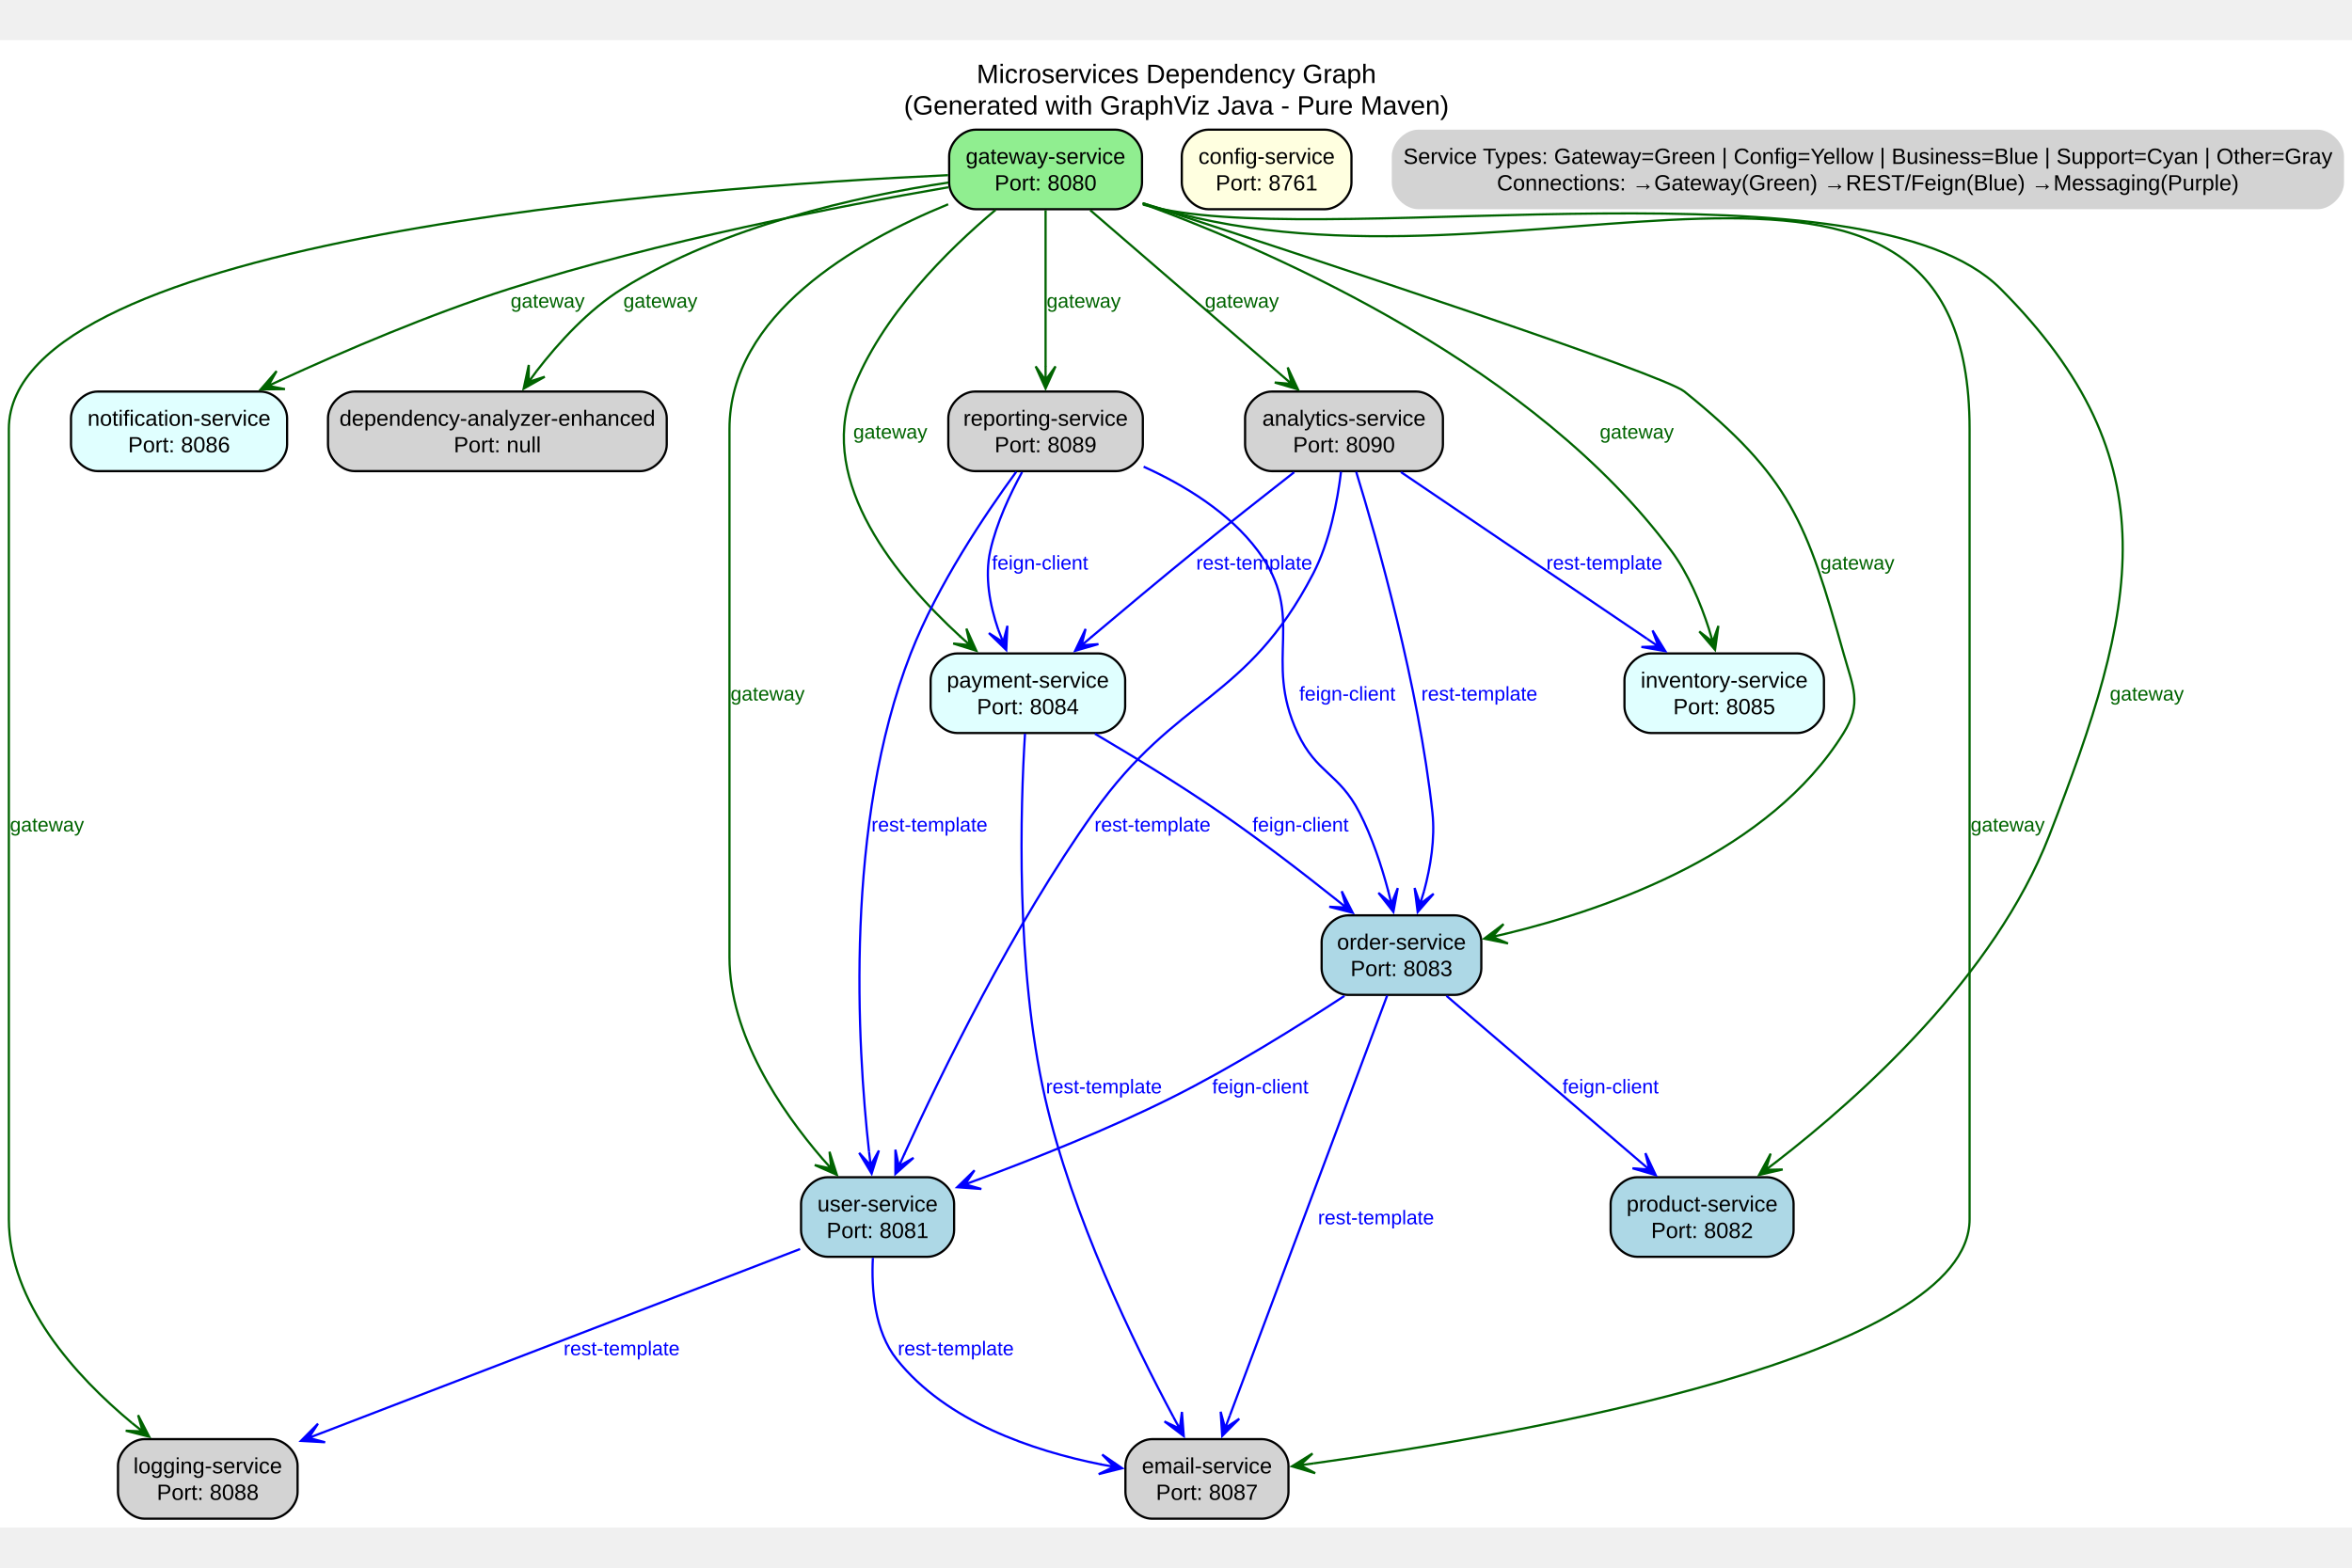
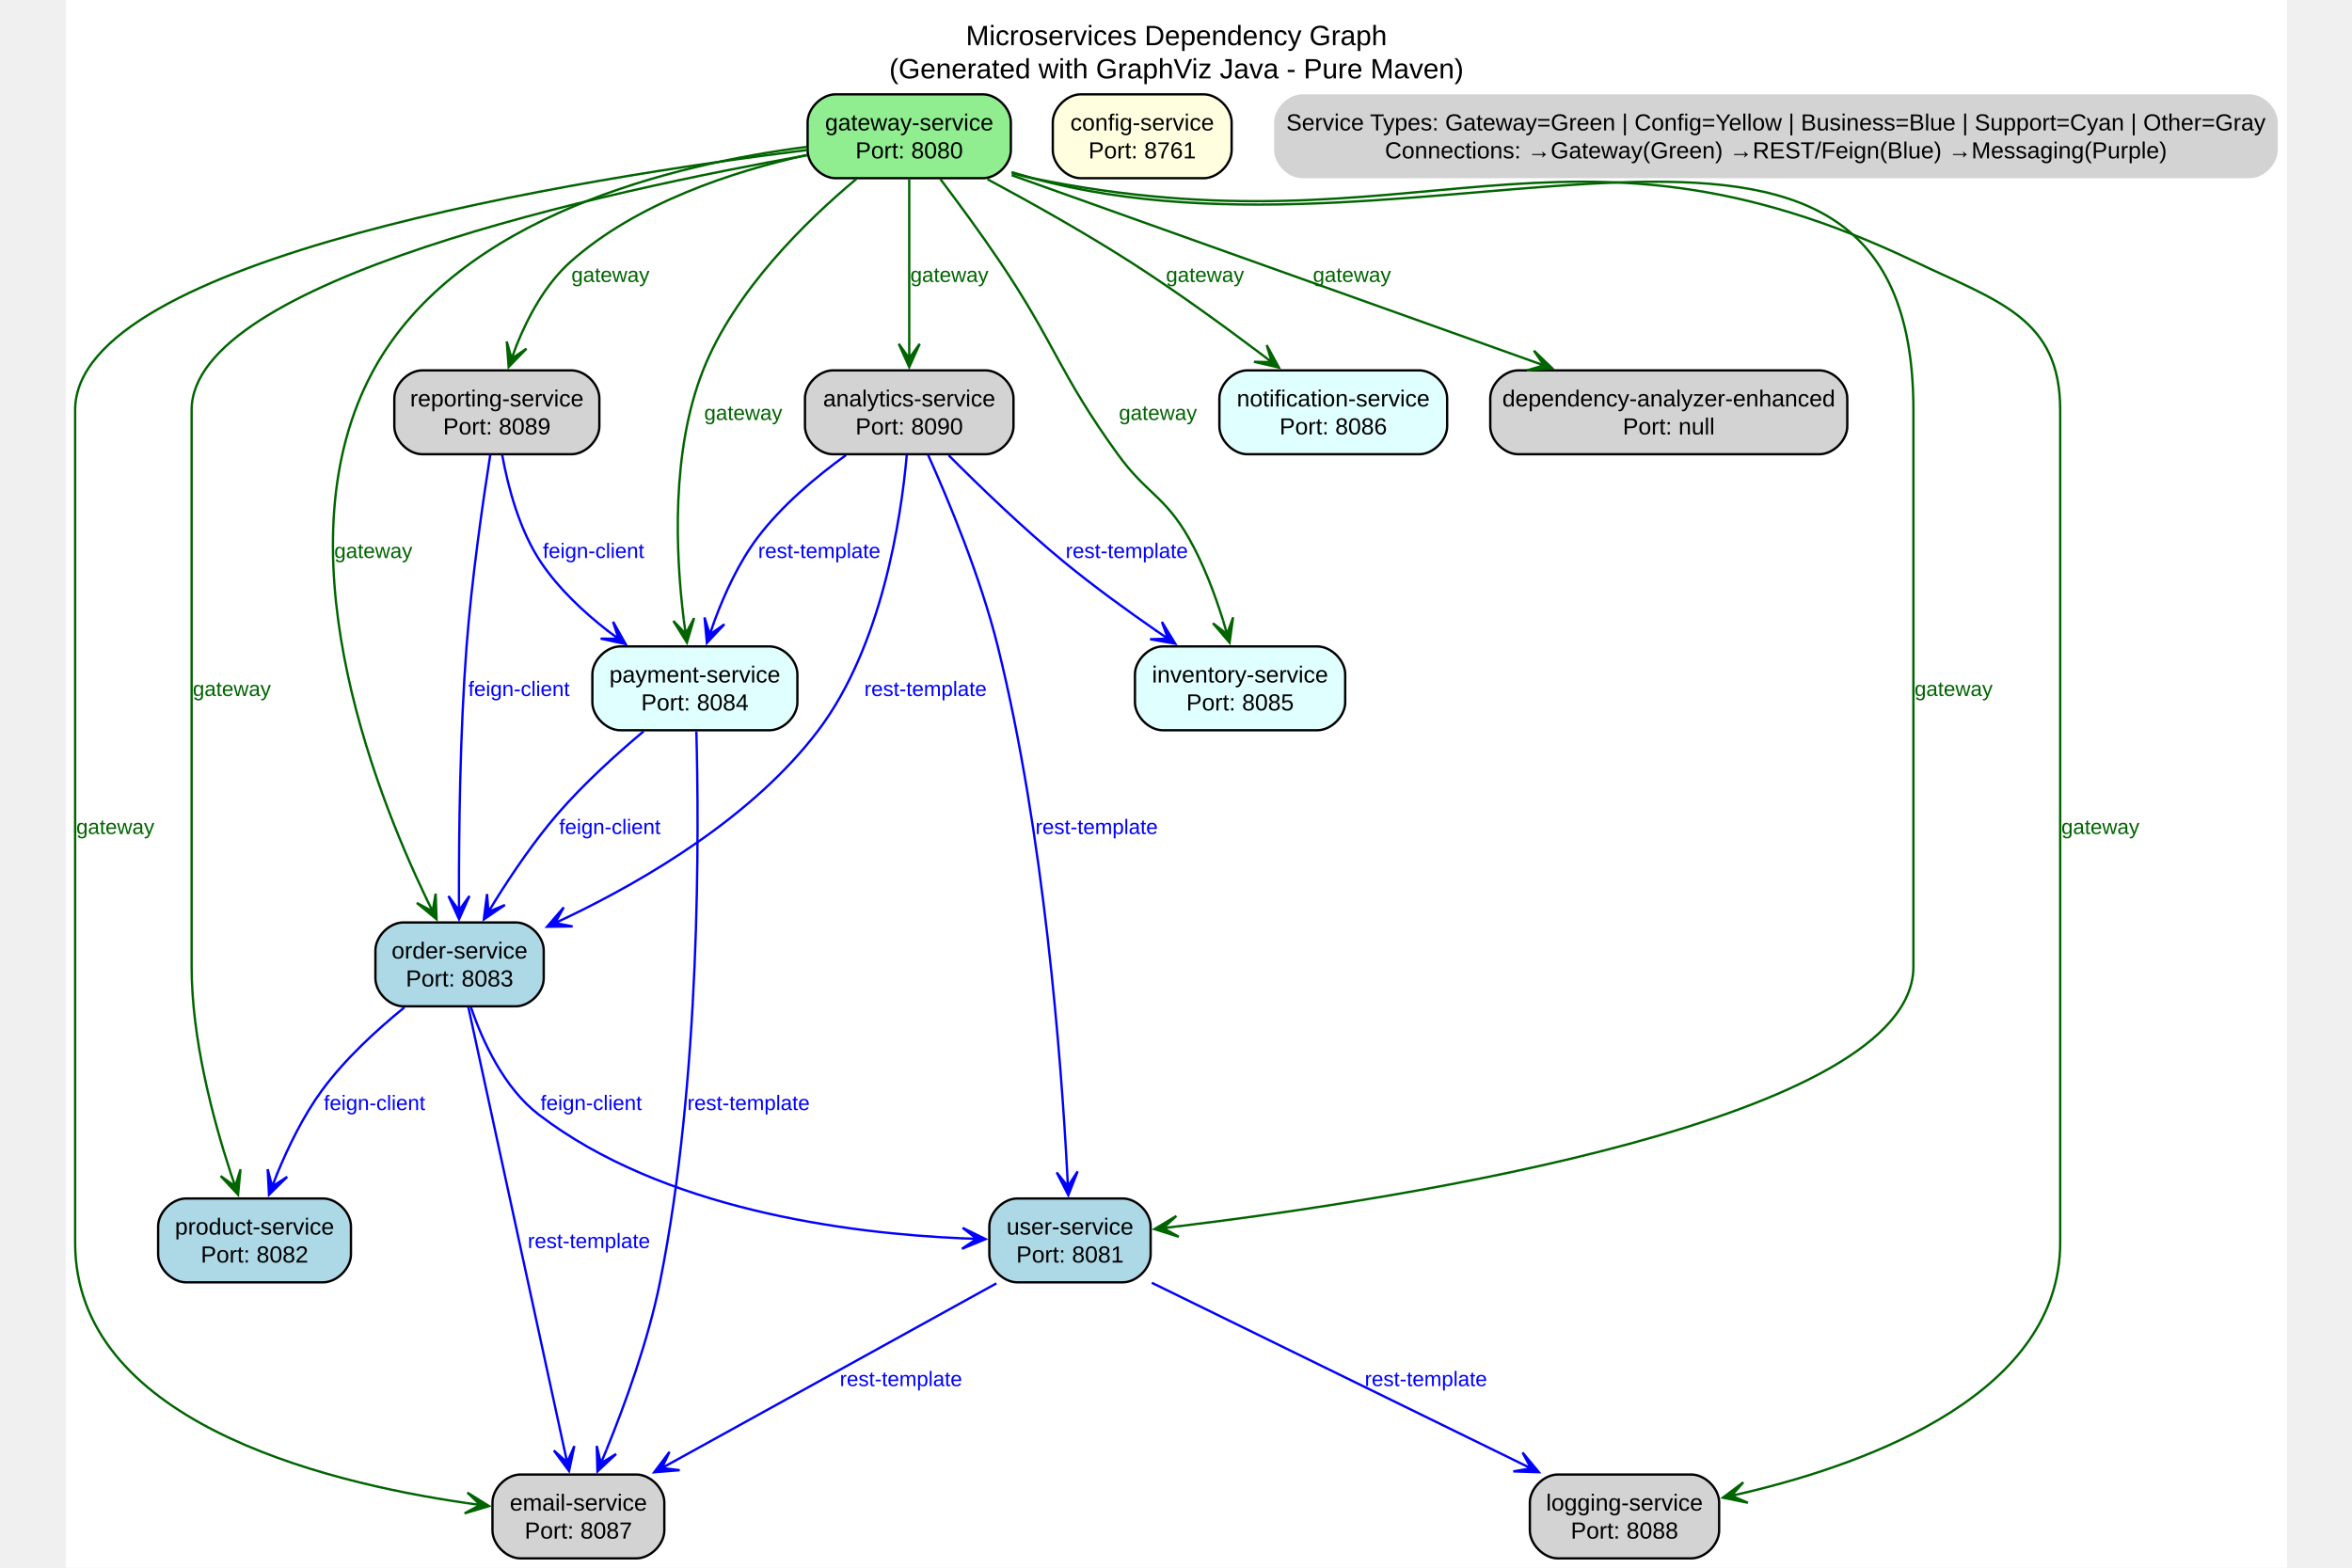
- <svg xmlns="http://www.w3.org/2000/svg" width="1200px" height="800px" viewBox="0.00 0.00 1064.00 673.00">
+ <svg xmlns="http://www.w3.org/2000/svg" width="1200px" height="800px" viewBox="0.00 0.00 953.00 673.00">
  <g id="graph0" class="graph" transform="scale(1.0 1.0) rotate(0.0) translate(4.0 669.0)">
-     <polygon fill="white" stroke="none" points="-4,4 -4,-669 1060.38,-669 1060.38,4 -4,4" />
-     <text xml:space="preserve" text-anchor="middle" x="528.19" y="-649.6" font-family="Arial" font-size="12.00">Microservices Dependency Graph</text>
-     <text xml:space="preserve" text-anchor="middle" x="528.19" y="-635.35" font-family="Arial" font-size="12.00">(Generated with GraphViz Java - Pure Maven)</text>
+     <polygon fill="white" stroke="none" points="-4,4 -4,-669 949.38,-669 949.38,4 -4,4" />
+     <text xml:space="preserve" text-anchor="middle" x="472.69" y="-649.6" font-family="Arial" font-size="12.00">Microservices Dependency Graph</text>
+     <text xml:space="preserve" text-anchor="middle" x="472.69" y="-635.35" font-family="Arial" font-size="12.00">(Generated with GraphViz Java - Pure Maven)</text>
    <g id="node1" class="node">
-       <path fill="lightblue" stroke="black" d="M795.38,-154.5C795.38,-154.5 736.62,-154.5 736.62,-154.5 730.62,-154.5 724.62,-148.5 724.62,-142.5 724.62,-142.5 724.62,-130.5 724.62,-130.5 724.62,-124.5 730.62,-118.5 736.62,-118.5 736.62,-118.5 795.38,-118.5 795.38,-118.5 801.38,-118.5 807.38,-124.5 807.38,-130.5 807.38,-130.5 807.38,-142.5 807.38,-142.5 807.38,-148.5 801.38,-154.5 795.38,-154.5" />
-       <text xml:space="preserve" text-anchor="middle" x="766" y="-139" font-family="Arial" font-size="10.00">product-service</text>
-       <text xml:space="preserve" text-anchor="middle" x="766" y="-127" font-family="Arial" font-size="10.00">Port: 8082</text>
+       <path fill="lightblue" stroke="black" d="M106.38,-154.5C106.38,-154.5 47.62,-154.5 47.62,-154.5 41.63,-154.5 35.62,-148.5 35.62,-142.5 35.62,-142.5 35.62,-130.5 35.62,-130.5 35.62,-124.5 41.62,-118.5 47.62,-118.5 47.62,-118.5 106.38,-118.5 106.38,-118.5 112.38,-118.5 118.38,-124.5 118.38,-130.5 118.38,-130.5 118.38,-142.5 118.38,-142.5 118.38,-148.5 112.38,-154.5 106.38,-154.5" />
+       <text xml:space="preserve" text-anchor="middle" x="77" y="-139" font-family="Arial" font-size="10.00">product-service</text>
+       <text xml:space="preserve" text-anchor="middle" x="77" y="-127" font-family="Arial" font-size="10.00">Port: 8082</text>
    </g>
    <g id="node2" class="node">
-       <path fill="lightyellow" stroke="black" d="M595.38,-628.5C595.38,-628.5 542.62,-628.5 542.62,-628.5 536.62,-628.5 530.62,-622.5 530.62,-616.5 530.62,-616.5 530.62,-604.5 530.62,-604.5 530.62,-598.5 536.62,-592.5 542.62,-592.5 542.62,-592.5 595.38,-592.5 595.38,-592.5 601.38,-592.5 607.38,-598.5 607.38,-604.5 607.38,-604.5 607.38,-616.5 607.38,-616.5 607.38,-622.5 601.38,-628.5 595.38,-628.5" />
-       <text xml:space="preserve" text-anchor="middle" x="569" y="-613" font-family="Arial" font-size="10.00">config-service</text>
-       <text xml:space="preserve" text-anchor="middle" x="569" y="-601" font-family="Arial" font-size="10.00">Port: 8761</text>
+       <path fill="lightyellow" stroke="black" d="M484.38,-628.5C484.38,-628.5 431.62,-628.5 431.62,-628.5 425.62,-628.5 419.62,-622.5 419.62,-616.5 419.62,-616.5 419.62,-604.5 419.62,-604.5 419.62,-598.5 425.62,-592.5 431.62,-592.5 431.62,-592.5 484.38,-592.5 484.38,-592.5 490.38,-592.5 496.38,-598.5 496.38,-604.5 496.38,-604.5 496.38,-616.5 496.38,-616.5 496.38,-622.5 490.38,-628.5 484.38,-628.5" />
+       <text xml:space="preserve" text-anchor="middle" x="458" y="-613" font-family="Arial" font-size="10.00">config-service</text>
+       <text xml:space="preserve" text-anchor="middle" x="458" y="-601" font-family="Arial" font-size="10.00">Port: 8761</text>
    </g>
    <g id="node3" class="node">
-       <path fill="lightcyan" stroke="black" d="M113.88,-510C113.88,-510 40.12,-510 40.12,-510 34.12,-510 28.12,-504 28.12,-498 28.12,-498 28.12,-486 28.12,-486 28.12,-480 34.12,-474 40.12,-474 40.12,-474 113.88,-474 113.88,-474 119.88,-474 125.88,-480 125.88,-486 125.88,-486 125.88,-498 125.88,-498 125.88,-504 119.88,-510 113.88,-510" />
-       <text xml:space="preserve" text-anchor="middle" x="77" y="-494.5" font-family="Arial" font-size="10.00">notification-service</text>
-       <text xml:space="preserve" text-anchor="middle" x="77" y="-482.5" font-family="Arial" font-size="10.00">Port: 8086</text>
+       <path fill="lightcyan" stroke="black" d="M576.88,-510C576.88,-510 503.12,-510 503.12,-510 497.12,-510 491.12,-504 491.12,-498 491.12,-498 491.12,-486 491.12,-486 491.12,-480 497.12,-474 503.12,-474 503.12,-474 576.88,-474 576.88,-474 582.88,-474 588.88,-480 588.88,-486 588.88,-486 588.88,-498 588.88,-498 588.88,-504 582.88,-510 576.88,-510" />
+       <text xml:space="preserve" text-anchor="middle" x="540" y="-494.5" font-family="Arial" font-size="10.00">notification-service</text>
+       <text xml:space="preserve" text-anchor="middle" x="540" y="-482.5" font-family="Arial" font-size="10.00">Port: 8086</text>
    </g>
    <g id="node4" class="node">
-       <path fill="lightgray" stroke="black" d="M285.62,-510C285.62,-510 156.38,-510 156.38,-510 150.38,-510 144.38,-504 144.38,-498 144.38,-498 144.38,-486 144.38,-486 144.38,-480 150.38,-474 156.38,-474 156.38,-474 285.62,-474 285.62,-474 291.62,-474 297.62,-480 297.62,-486 297.62,-486 297.62,-498 297.62,-498 297.62,-504 291.62,-510 285.62,-510" />
-       <text xml:space="preserve" text-anchor="middle" x="221" y="-494.5" font-family="Arial" font-size="10.00">dependency-analyzer-enhanced</text>
-       <text xml:space="preserve" text-anchor="middle" x="221" y="-482.5" font-family="Arial" font-size="10.00">Port: null</text>
+       <path fill="lightgray" stroke="black" d="M748.62,-510C748.62,-510 619.38,-510 619.38,-510 613.38,-510 607.38,-504 607.38,-498 607.38,-498 607.38,-486 607.38,-486 607.38,-480 613.38,-474 619.38,-474 619.38,-474 748.62,-474 748.62,-474 754.62,-474 760.62,-480 760.62,-486 760.62,-486 760.62,-498 760.62,-498 760.62,-504 754.62,-510 748.62,-510" />
+       <text xml:space="preserve" text-anchor="middle" x="684" y="-494.5" font-family="Arial" font-size="10.00">dependency-analyzer-enhanced</text>
+       <text xml:space="preserve" text-anchor="middle" x="684" y="-482.5" font-family="Arial" font-size="10.00">Port: null</text>
    </g>
    <g id="node5" class="node">
-       <path fill="lightcyan" stroke="black" d="M493,-391.5C493,-391.5 429,-391.5 429,-391.5 423,-391.5 417,-385.5 417,-379.5 417,-379.5 417,-367.5 417,-367.5 417,-361.5 423,-355.5 429,-355.5 429,-355.5 493,-355.5 493,-355.5 499,-355.5 505,-361.5 505,-367.5 505,-367.5 505,-379.5 505,-379.5 505,-385.5 499,-391.5 493,-391.5" />
-       <text xml:space="preserve" text-anchor="middle" x="461" y="-376" font-family="Arial" font-size="10.00">payment-service</text>
-       <text xml:space="preserve" text-anchor="middle" x="461" y="-364" font-family="Arial" font-size="10.00">Port: 8084</text>
+       <path fill="lightcyan" stroke="black" d="M298,-391.5C298,-391.5 234,-391.5 234,-391.5 228,-391.5 222,-385.5 222,-379.5 222,-379.5 222,-367.5 222,-367.5 222,-361.5 228,-355.5 234,-355.5 234,-355.5 298,-355.5 298,-355.5 304,-355.5 310,-361.5 310,-367.5 310,-367.5 310,-379.5 310,-379.5 310,-385.5 304,-391.5 298,-391.5" />
+       <text xml:space="preserve" text-anchor="middle" x="266" y="-376" font-family="Arial" font-size="10.00">payment-service</text>
+       <text xml:space="preserve" text-anchor="middle" x="266" y="-364" font-family="Arial" font-size="10.00">Port: 8084</text>
    </g>
    <g id="node6" class="node">
-       <path fill="lightblue" stroke="black" d="M654.12,-273C654.12,-273 605.88,-273 605.88,-273 599.88,-273 593.88,-267 593.88,-261 593.88,-261 593.88,-249 593.88,-249 593.88,-243 599.88,-237 605.88,-237 605.88,-237 654.12,-237 654.12,-237 660.12,-237 666.12,-243 666.12,-249 666.12,-249 666.12,-261 666.12,-261 666.12,-267 660.12,-273 654.12,-273" />
-       <text xml:space="preserve" text-anchor="middle" x="630" y="-257.5" font-family="Arial" font-size="10.00">order-service</text>
-       <text xml:space="preserve" text-anchor="middle" x="630" y="-245.5" font-family="Arial" font-size="10.00">Port: 8083</text>
+       <path fill="lightblue" stroke="black" d="M189.12,-273C189.12,-273 140.88,-273 140.88,-273 134.88,-273 128.88,-267 128.88,-261 128.88,-261 128.88,-249 128.88,-249 128.88,-243 134.88,-237 140.88,-237 140.88,-237 189.12,-237 189.12,-237 195.12,-237 201.12,-243 201.12,-249 201.12,-249 201.12,-261 201.12,-261 201.12,-267 195.12,-273 189.12,-273" />
+       <text xml:space="preserve" text-anchor="middle" x="165" y="-257.5" font-family="Arial" font-size="10.00">order-service</text>
+       <text xml:space="preserve" text-anchor="middle" x="165" y="-245.5" font-family="Arial" font-size="10.00">Port: 8083</text>
    </g>
    <g id="edge1" class="edge">
-       <path fill="none" stroke="blue" d="M491.32,-355.16C508.28,-345.18 529.65,-332.14 548,-319.5 565.85,-307.21 585.05,-292.44 600.37,-280.23" />
-       <polygon fill="blue" stroke="blue" points="607.96,-274.15 602.97,-283.91 605.01,-276.51 600.16,-280.4 600.16,-280.4 600.16,-280.4 605.01,-276.51 597.34,-276.89 607.96,-274.15" />
-       <text xml:space="preserve" text-anchor="middle" x="584.34" y="-310.95" font-family="Arial" font-size="9.00" fill="blue">feign-client</text>
+       <path fill="none" stroke="blue" d="M244.01,-355.07C232.34,-345.27 218.15,-332.43 207,-319.5 197.22,-308.16 187.87,-294.42 180.49,-282.63" />
+       <polygon fill="blue" stroke="blue" points="175.42,-274.32 184.47,-280.51 177.39,-277.54 180.62,-282.85 180.62,-282.85 180.62,-282.85 177.39,-277.54 176.78,-285.2 175.42,-274.32" />
+       <text xml:space="preserve" text-anchor="middle" x="229.5" y="-310.95" font-family="Arial" font-size="9.00" fill="blue">feign-client</text>
    </g>
    <g id="node9" class="node">
-       <path fill="lightgray" stroke="black" d="M566.88,-36C566.88,-36 517.12,-36 517.12,-36 511.12,-36 505.12,-30 505.12,-24 505.12,-24 505.12,-12 505.12,-12 505.12,-6 511.12,0 517.12,0 517.12,0 566.88,0 566.88,0 572.88,0 578.88,-6 578.88,-12 578.88,-12 578.88,-24 578.88,-24 578.88,-30 572.88,-36 566.88,-36" />
-       <text xml:space="preserve" text-anchor="middle" x="542" y="-20.5" font-family="Arial" font-size="10.00">email-service</text>
-       <text xml:space="preserve" text-anchor="middle" x="542" y="-8.5" font-family="Arial" font-size="10.00">Port: 8087</text>
+       <path fill="lightgray" stroke="black" d="M240.88,-36C240.88,-36 191.12,-36 191.12,-36 185.12,-36 179.12,-30 179.12,-24 179.12,-24 179.12,-12 179.12,-12 179.12,-6 185.12,0 191.12,0 191.12,0 240.88,0 240.88,0 246.88,0 252.88,-6 252.88,-12 252.88,-12 252.88,-24 252.88,-24 252.88,-30 246.88,-36 240.88,-36" />
+       <text xml:space="preserve" text-anchor="middle" x="216" y="-20.5" font-family="Arial" font-size="10.00">email-service</text>
+       <text xml:space="preserve" text-anchor="middle" x="216" y="-8.5" font-family="Arial" font-size="10.00">Port: 8087</text>
    </g>
    <g id="edge2" class="edge">
-       <path fill="none" stroke="blue" d="M459.69,-355.17C457.67,-322.48 455.31,-249.72 468.75,-190.5 480.9,-136.94 509.11,-79.05 526.77,-46.1" />
-       <polygon fill="blue" stroke="blue" points="531.51,-37.38 530.68,-48.31 529.7,-40.7 526.73,-46.16 526.73,-46.16 526.73,-46.16 529.7,-40.7 522.78,-44.01 531.51,-37.38" />
-       <text xml:space="preserve" text-anchor="middle" x="495.38" y="-192.45" font-family="Arial" font-size="9.00" fill="blue">rest-template</text>
+       <path fill="none" stroke="blue" d="M266.63,-355.04C267.77,-313.55 268.61,-205.98 251,-118.5 245.96,-93.47 236.03,-66.2 228.03,-46.54" />
+       <polygon fill="blue" stroke="blue" points="224.18,-37.32 232.19,-44.82 225.64,-40.81 228.03,-46.55 228.03,-46.55 228.03,-46.55 225.64,-40.81 223.88,-48.28 224.18,-37.32" />
+       <text xml:space="preserve" text-anchor="middle" x="289.03" y="-192.45" font-family="Arial" font-size="9.00" fill="blue">rest-template</text>
    </g>
    <g id="edge3" class="edge">
-       <path fill="none" stroke="blue" d="M650.36,-236.56C673.53,-216.71 711.52,-184.17 737.6,-161.83" />
-       <polygon fill="blue" stroke="blue" points="745.02,-155.47 740.35,-165.4 742.15,-157.93 737.42,-161.98 737.42,-161.98 737.42,-161.98 742.15,-157.93 734.5,-158.56 745.02,-155.47" />
-       <text xml:space="preserve" text-anchor="middle" x="724.58" y="-192.45" font-family="Arial" font-size="9.00" fill="blue">feign-client</text>
+       <path fill="none" stroke="blue" d="M141.31,-236.53C129.58,-227 115.86,-214.43 106,-201 98.03,-190.16 91.52,-176.78 86.7,-165.1" />
+       <polygon fill="blue" stroke="blue" points="83.2,-156.11 91.02,-163.79 84.57,-159.63 86.83,-165.43 86.83,-165.43 86.83,-165.43 84.57,-159.63 82.64,-167.06 83.2,-156.11" />
+       <text xml:space="preserve" text-anchor="middle" x="128.5" y="-192.45" font-family="Arial" font-size="9.00" fill="blue">feign-client</text>
    </g>
    <g id="node7" class="node">
-       <path fill="lightblue" stroke="black" d="M415.62,-154.5C415.62,-154.5 370.38,-154.5 370.38,-154.5 364.38,-154.5 358.38,-148.5 358.38,-142.5 358.38,-142.5 358.38,-130.5 358.38,-130.5 358.38,-124.5 364.38,-118.5 370.38,-118.5 370.38,-118.5 415.62,-118.5 415.62,-118.5 421.62,-118.5 427.62,-124.5 427.62,-130.5 427.62,-130.5 427.62,-142.5 427.62,-142.5 427.62,-148.5 421.62,-154.5 415.62,-154.5" />
-       <text xml:space="preserve" text-anchor="middle" x="393" y="-139" font-family="Arial" font-size="10.00">user-service</text>
-       <text xml:space="preserve" text-anchor="middle" x="393" y="-127" font-family="Arial" font-size="10.00">Port: 8081</text>
+       <path fill="lightblue" stroke="black" d="M449.62,-154.5C449.62,-154.5 404.38,-154.5 404.38,-154.5 398.38,-154.5 392.38,-148.5 392.38,-142.5 392.38,-142.5 392.38,-130.5 392.38,-130.5 392.38,-124.5 398.38,-118.5 404.38,-118.5 404.38,-118.5 449.62,-118.5 449.62,-118.5 455.62,-118.5 461.62,-124.5 461.62,-130.5 461.62,-130.5 461.62,-142.5 461.62,-142.5 461.62,-148.5 455.62,-154.5 449.62,-154.5" />
+       <text xml:space="preserve" text-anchor="middle" x="427" y="-139" font-family="Arial" font-size="10.00">user-service</text>
+       <text xml:space="preserve" text-anchor="middle" x="427" y="-127" font-family="Arial" font-size="10.00">Port: 8081</text>
    </g>
    <g id="edge4" class="edge">
-       <path fill="none" stroke="blue" d="M604.2,-236.55C583.57,-223.03 553.63,-204.31 526,-190.5 497.57,-176.28 464.36,-163.05 438.23,-153.35" />
-       <polygon fill="blue" stroke="blue" points="429.01,-149.98 439.95,-149.19 432.56,-151.28 438.4,-153.42 438.4,-153.42 438.4,-153.42 432.56,-151.28 436.85,-157.64 429.01,-149.98" />
-       <text xml:space="preserve" text-anchor="middle" x="566.14" y="-192.45" font-family="Arial" font-size="9.00" fill="blue">feign-client</text>
+       <path fill="none" stroke="blue" d="M169.9,-236.51C174.88,-222.01 184.01,-201.98 199,-190.5 252.12,-149.8 331.24,-139.53 380.93,-137.38" />
+       <polygon fill="blue" stroke="blue" points="390.77,-137.06 380.92,-141.89 386.99,-137.18 380.77,-137.39 380.77,-137.39 380.77,-137.39 386.99,-137.18 380.62,-132.89 390.77,-137.06" />
+       <text xml:space="preserve" text-anchor="middle" x="221.5" y="-192.45" font-family="Arial" font-size="9.00" fill="blue">feign-client</text>
    </g>
    <g id="edge5" class="edge">
-       <path fill="none" stroke="blue" d="M623.53,-236.72C608.43,-196.4 570.77,-95.83 552.4,-46.78" />
-       <polygon fill="blue" stroke="blue" points="548.91,-37.45 556.63,-45.23 550.23,-40.99 552.41,-46.81 552.41,-46.81 552.41,-46.81 550.23,-40.99 548.2,-48.39 548.91,-37.45" />
-       <text xml:space="preserve" text-anchor="middle" x="618.48" y="-133.2" font-family="Arial" font-size="9.00" fill="blue">rest-template</text>
+       <path fill="none" stroke="blue" d="M168.75,-236.72C177.48,-196.49 199.24,-96.25 209.9,-47.09" />
+       <polygon fill="blue" stroke="blue" points="211.99,-37.5 214.26,-48.22 211.18,-41.19 209.87,-47.27 209.87,-47.27 209.87,-47.27 211.18,-41.19 205.47,-46.31 211.99,-37.5" />
+       <text xml:space="preserve" text-anchor="middle" x="220.52" y="-133.2" font-family="Arial" font-size="9.00" fill="blue">rest-template</text>
    </g>
    <g id="node8" class="node">
-       <path fill="lightgray" stroke="black" d="M118.62,-36C118.62,-36 61.38,-36 61.38,-36 55.38,-36 49.38,-30 49.38,-24 49.38,-24 49.38,-12 49.38,-12 49.38,-6 55.38,0 61.38,0 61.38,0 118.62,0 118.62,0 124.62,0 130.62,-6 130.62,-12 130.62,-12 130.62,-24 130.62,-24 130.62,-30 124.62,-36 118.62,-36" />
-       <text xml:space="preserve" text-anchor="middle" x="90" y="-20.5" font-family="Arial" font-size="10.00">logging-service</text>
-       <text xml:space="preserve" text-anchor="middle" x="90" y="-8.5" font-family="Arial" font-size="10.00">Port: 8088</text>
+       <path fill="lightgray" stroke="black" d="M693.62,-36C693.62,-36 636.38,-36 636.38,-36 630.38,-36 624.38,-30 624.38,-24 624.38,-24 624.38,-12 624.38,-12 624.38,-6 630.38,0 636.38,0 636.38,0 693.62,0 693.62,0 699.62,0 705.62,-6 705.62,-12 705.62,-12 705.62,-24 705.62,-24 705.62,-30 699.62,-36 693.62,-36" />
+       <text xml:space="preserve" text-anchor="middle" x="665" y="-20.5" font-family="Arial" font-size="10.00">logging-service</text>
+       <text xml:space="preserve" text-anchor="middle" x="665" y="-8.5" font-family="Arial" font-size="10.00">Port: 8088</text>
    </g>
    <g id="edge6" class="edge">
-       <path fill="none" stroke="blue" d="M357.95,-122.02C304.64,-101.53 202.89,-62.41 141.27,-38.71" />
-       <polygon fill="blue" stroke="blue" points="132.14,-35.2 143.08,-34.59 135.67,-36.56 141.47,-38.79 141.47,-38.79 141.47,-38.79 135.67,-36.56 139.85,-42.99 132.14,-35.2" />
-       <text xml:space="preserve" text-anchor="middle" x="277.21" y="-73.95" font-family="Arial" font-size="9.00" fill="blue">rest-template</text>
+       <path fill="none" stroke="blue" d="M462.12,-118.31C503.83,-97.89 573.52,-63.78 619.38,-41.33" />
+       <polygon fill="blue" stroke="blue" points="628.25,-36.99 621.25,-45.43 624.86,-38.65 619.27,-41.38 619.27,-41.38 619.27,-41.38 624.86,-38.65 617.29,-37.34 628.25,-36.99" />
+       <text xml:space="preserve" text-anchor="middle" x="579.76" y="-73.95" font-family="Arial" font-size="9.00" fill="blue">rest-template</text>
    </g>
    <g id="edge7" class="edge">
-       <path fill="none" stroke="blue" d="M390.87,-118.01C390.16,-104.09 391.48,-84.88 401.75,-72 424.11,-43.97 463.02,-30.76 494.19,-24.53" />
-       <polygon fill="blue" stroke="blue" points="503.65,-22.83 494.61,-29.03 499.93,-23.5 493.81,-24.6 493.81,-24.6 493.81,-24.6 499.93,-23.5 493.01,-20.17 503.65,-22.83" />
-       <text xml:space="preserve" text-anchor="middle" x="428.38" y="-73.95" font-family="Arial" font-size="9.00" fill="blue">rest-template</text>
+       <path fill="none" stroke="blue" d="M395.41,-118.06C358.56,-97.71 297.52,-64.01 257.03,-41.65" />
+       <polygon fill="blue" stroke="blue" points="248.53,-36.96 259.46,-37.85 251.84,-38.79 257.28,-41.79 257.28,-41.79 257.28,-41.79 251.84,-38.79 255.11,-45.73 248.53,-36.96" />
+       <text xml:space="preserve" text-anchor="middle" x="354.45" y="-73.95" font-family="Arial" font-size="9.00" fill="blue">rest-template</text>
    </g>
    <g id="node10" class="node">
-       <path fill="lightgreen" stroke="black" d="M500.62,-628.5C500.62,-628.5 437.38,-628.5 437.38,-628.5 431.38,-628.5 425.38,-622.5 425.38,-616.5 425.38,-616.5 425.38,-604.5 425.38,-604.5 425.38,-598.5 431.38,-592.5 437.38,-592.5 437.38,-592.5 500.62,-592.5 500.62,-592.5 506.62,-592.5 512.62,-598.5 512.62,-604.5 512.62,-604.5 512.62,-616.5 512.62,-616.5 512.62,-622.5 506.62,-628.5 500.62,-628.5" />
-       <text xml:space="preserve" text-anchor="middle" x="469" y="-613" font-family="Arial" font-size="10.00">gateway-service</text>
-       <text xml:space="preserve" text-anchor="middle" x="469" y="-601" font-family="Arial" font-size="10.00">Port: 8080</text>
+       <path fill="lightgreen" stroke="black" d="M389.62,-628.5C389.62,-628.5 326.38,-628.5 326.38,-628.5 320.38,-628.5 314.38,-622.5 314.38,-616.5 314.38,-616.5 314.38,-604.5 314.38,-604.5 314.38,-598.5 320.38,-592.5 326.38,-592.5 326.38,-592.5 389.62,-592.5 389.62,-592.5 395.62,-592.5 401.62,-598.5 401.62,-604.5 401.62,-604.5 401.62,-616.5 401.62,-616.5 401.62,-622.5 395.62,-628.5 389.62,-628.5" />
+       <text xml:space="preserve" text-anchor="middle" x="358" y="-613" font-family="Arial" font-size="10.00">gateway-service</text>
+       <text xml:space="preserve" text-anchor="middle" x="358" y="-601" font-family="Arial" font-size="10.00">Port: 8080</text>
    </g>
    <g id="edge8" class="edge">
-       <path fill="none" stroke="darkgreen" d="M513.06,-594.58C516.06,-593.81 519.07,-593.1 522,-592.5 604.87,-575.48 841.24,-616.39 901,-556.5 979,-478.33 963,-411.93 923,-309 898.3,-245.43 837.82,-191.07 799.54,-161.45" />
-       <polygon fill="darkgreen" stroke="darkgreen" points="791.77,-155.55 802.45,-158.01 794.78,-157.84 799.73,-161.59 799.73,-161.59 799.73,-161.59 794.78,-157.84 797.01,-165.18 791.77,-155.55" />
-       <text xml:space="preserve" text-anchor="middle" x="967.18" y="-370.2" font-family="Arial" font-size="9.00" fill="darkgreen">gateway</text>
+       <path fill="none" stroke="darkgreen" d="M314.2,-602.36C229.16,-587.26 50,-548.81 50,-493 50,-493 50,-493 50,-254 50,-223.13 59.11,-188.83 66.74,-165.49" />
+       <polygon fill="darkgreen" stroke="darkgreen" points="69.93,-156.12 70.97,-167.04 68.71,-159.7 66.71,-165.59 66.71,-165.59 66.71,-165.59 68.71,-159.7 62.45,-164.14 69.93,-156.12" />
+       <text xml:space="preserve" text-anchor="middle" x="67.25" y="-370.2" font-family="Arial" font-size="9.00" fill="darkgreen">gateway</text>
    </g>
    <g id="edge9" class="edge">
-       <path fill="none" stroke="darkgreen" d="M424.99,-602.43C375.9,-593.96 294.46,-578.15 226.5,-556.5 190.81,-545.13 151.9,-528.46 122.73,-515.06" />
-       <polygon fill="darkgreen" stroke="darkgreen" points="113.94,-510.98 124.91,-511.11 117.37,-512.57 123.01,-515.19 123.01,-515.19 123.01,-515.19 117.37,-512.57 121.12,-519.27 113.94,-510.98" />
-       <text xml:space="preserve" text-anchor="middle" x="243.75" y="-547.95" font-family="Arial" font-size="9.00" fill="darkgreen">gateway</text>
+       <path fill="none" stroke="darkgreen" d="M391.55,-592.07C410.01,-582.17 433.12,-569.23 453,-556.5 472.13,-544.25 492.7,-529.32 509.03,-517.02" />
+       <polygon fill="darkgreen" stroke="darkgreen" points="516.66,-511.22 511.42,-520.86 513.65,-513.51 508.7,-517.27 508.7,-517.27 508.7,-517.27 513.65,-513.51 505.98,-513.69 516.66,-511.22" />
+       <text xml:space="preserve" text-anchor="middle" x="484.95" y="-547.95" font-family="Arial" font-size="9.00" fill="darkgreen">gateway</text>
    </g>
    <g id="edge10" class="edge">
-       <path fill="none" stroke="darkgreen" d="M425.08,-604.58C384.3,-598.4 323.18,-584.94 277.5,-556.5 262.28,-547.02 248.78,-532.24 238.79,-519.32" />
-       <polygon fill="darkgreen" stroke="darkgreen" points="232.89,-511.32 242.45,-516.7 235.14,-514.36 238.83,-519.37 238.83,-519.37 238.83,-519.37 235.14,-514.36 235.21,-522.04 232.89,-511.32" />
-       <text xml:space="preserve" text-anchor="middle" x="294.75" y="-547.95" font-family="Arial" font-size="9.00" fill="darkgreen">gateway</text>
+       <path fill="none" stroke="darkgreen" d="M401.97,-593.79C459.5,-573.23 560.56,-537.11 624.79,-514.16" />
+       <polygon fill="darkgreen" stroke="darkgreen" points="634.01,-510.86 626.11,-518.47 630.45,-512.14 624.6,-514.23 624.6,-514.23 624.6,-514.23 630.45,-512.14 623.08,-509.99 634.01,-510.86" />
+       <text xml:space="preserve" text-anchor="middle" x="548.02" y="-547.95" font-family="Arial" font-size="9.00" fill="darkgreen">gateway</text>
    </g>
    <g id="edge11" class="edge">
-       <path fill="none" stroke="darkgreen" d="M446.39,-592.21C425.04,-574.32 394.41,-544.22 381.5,-510 365.91,-468.66 401.89,-425.37 430.41,-399.16" />
-       <polygon fill="darkgreen" stroke="darkgreen" points="437.67,-392.73 433.18,-402.73 434.84,-395.24 430.19,-399.36 430.19,-399.36 430.19,-399.36 434.84,-395.24 427.2,-396 437.67,-392.73" />
-       <text xml:space="preserve" text-anchor="middle" x="398.75" y="-488.7" font-family="Arial" font-size="9.00" fill="darkgreen">gateway</text>
+       <path fill="none" stroke="darkgreen" d="M335.33,-592.19C313.88,-574.29 283.01,-544.19 269.5,-510 255.73,-475.15 257.73,-431.22 261.22,-403" />
+       <polygon fill="darkgreen" stroke="darkgreen" points="262.59,-393.14 265.67,-403.67 262.07,-396.89 261.21,-403.05 261.21,-403.05 261.21,-403.05 262.07,-396.89 256.76,-402.43 262.59,-393.14" />
+       <text xml:space="preserve" text-anchor="middle" x="286.75" y="-488.7" font-family="Arial" font-size="9.00" fill="darkgreen">gateway</text>
    </g>
    <g id="edge13" class="edge">
-       <path fill="none" stroke="darkgreen" d="M512.91,-595.25C591.3,-569.7 748.12,-517.98 758,-510 805.94,-471.28 813.38,-450.84 830,-391.5 834.31,-376.09 838.43,-369.1 830,-355.5 796.75,-301.82 724.89,-276.17 676.99,-264.62" />
-       <polygon fill="darkgreen" stroke="darkgreen" points="667.45,-262.44 678.2,-260.28 671.13,-263.28 677.2,-264.66 677.2,-264.66 677.2,-264.66 671.13,-263.28 676.19,-269.05 667.45,-262.44" />
-       <text xml:space="preserve" text-anchor="middle" x="836.25" y="-429.45" font-family="Arial" font-size="9.00" fill="darkgreen">gateway</text>
+       <path fill="none" stroke="darkgreen" d="M313.95,-605.94C257.98,-598.68 164.31,-576.67 128,-510 87.49,-435.62 127.52,-331.69 150.84,-283.07" />
+       <polygon fill="darkgreen" stroke="darkgreen" points="155.12,-274.39 154.73,-285.35 153.45,-277.78 150.69,-283.36 150.69,-283.36 150.69,-283.36 153.45,-277.78 146.66,-281.37 155.12,-274.39" />
+       <text xml:space="preserve" text-anchor="middle" x="127.98" y="-429.45" font-family="Arial" font-size="9.00" fill="darkgreen">gateway</text>
    </g>
    <g id="edge17" class="edge">
-       <path fill="none" stroke="darkgreen" d="M424.93,-594.74C382.91,-577.55 326,-544.72 326,-493 326,-493 326,-493 326,-254 326,-218.98 349.03,-184.98 368.08,-162.84" />
-       <polygon fill="darkgreen" stroke="darkgreen" points="374.58,-155.59 371.26,-166.04 372.06,-158.4 367.91,-163.04 367.91,-163.04 367.91,-163.04 372.06,-158.4 364.56,-160.03 374.58,-155.59" />
-       <text xml:space="preserve" text-anchor="middle" x="343.25" y="-370.2" font-family="Arial" font-size="9.00" fill="darkgreen">gateway</text>
+       <path fill="none" stroke="darkgreen" d="M401.87,-595.11C404.95,-594.19 408.02,-593.32 411,-592.5 578.56,-546.63 789,-666.72 789,-493 789,-493 789,-493 789,-254 789,-188.35 570.53,-154.39 473.03,-142.51" />
+       <polygon fill="darkgreen" stroke="darkgreen" points="463.25,-141.34 473.71,-138.06 467,-141.79 473.18,-142.52 473.18,-142.52 473.18,-142.52 467,-141.79 472.65,-146.99 463.25,-141.34" />
+       <text xml:space="preserve" text-anchor="middle" x="806.25" y="-370.2" font-family="Arial" font-size="9.00" fill="darkgreen">gateway</text>
    </g>
    <g id="edge12" class="edge">
-       <path fill="none" stroke="darkgreen" d="M424.88,-607.91C308.13,-602.52 0,-580.04 0,-493 0,-493 0,-493 0,-135.5 0,-97.55 30.28,-64.43 55.71,-43.3" />
-       <polygon fill="darkgreen" stroke="darkgreen" points="63.5,-37.1 58.48,-46.85 60.54,-39.46 55.68,-43.33 55.68,-43.33 55.68,-43.33 60.54,-39.46 52.87,-39.81 63.5,-37.1" />
+       <path fill="none" stroke="darkgreen" d="M402.06,-594.58C405.06,-593.81 408.07,-593.1 411,-592.5 576.74,-558.46 637.35,-629.49 790,-556.5 825.58,-539.48 852,-532.44 852,-493 852,-493 852,-493 852,-135.5 852,-71.49 772.09,-41.38 716.75,-28.21" />
+       <polygon fill="darkgreen" stroke="darkgreen" points="707.23,-26.06 717.97,-23.87 710.92,-26.89 716.98,-28.26 716.98,-28.26 716.98,-28.26 710.92,-26.89 715.99,-32.65 707.23,-26.06" />
+       <text xml:space="preserve" text-anchor="middle" x="869.25" y="-310.95" font-family="Arial" font-size="9.00" fill="darkgreen">gateway</text>
+     </g>
+     <g id="edge15" class="edge">
+       <path fill="none" stroke="darkgreen" d="M314.1,-604.6C218.51,-592.7 0,-558.36 0,-493 0,-493 0,-493 0,-135.5 0,-59.74 104.22,-33.02 167.87,-23.76" />
+       <polygon fill="darkgreen" stroke="darkgreen" points="177.66,-22.44 168.35,-28.24 173.91,-22.95 167.75,-23.78 167.75,-23.78 167.75,-23.78 173.91,-22.95 167.15,-19.32 177.66,-22.44" />
      <text xml:space="preserve" text-anchor="middle" x="17.25" y="-310.95" font-family="Arial" font-size="9.00" fill="darkgreen">gateway</text>
    </g>
-     <g id="edge15" class="edge">
-       <path fill="none" stroke="darkgreen" d="M512.9,-595.21C515.98,-594.28 519.03,-593.36 522,-592.5 683.46,-545.58 887,-661.14 887,-493 887,-493 887,-493 887,-135.5 887,-73.61 685.2,-38.24 590.27,-25.03" />
-       <polygon fill="darkgreen" stroke="darkgreen" points="580.46,-23.69 590.97,-20.58 584.2,-24.2 590.36,-25.04 590.36,-25.04 590.36,-25.04 584.2,-24.2 589.76,-29.5 580.46,-23.69" />
-       <text xml:space="preserve" text-anchor="middle" x="904.25" y="-310.95" font-family="Arial" font-size="9.00" fill="darkgreen">gateway</text>
-     </g>
    <g id="node11" class="node">
-       <path fill="lightgray" stroke="black" d="M636.75,-510C636.75,-510 571.25,-510 571.25,-510 565.25,-510 559.25,-504 559.25,-498 559.25,-498 559.25,-486 559.25,-486 559.25,-480 565.25,-474 571.25,-474 571.25,-474 636.75,-474 636.75,-474 642.75,-474 648.75,-480 648.75,-486 648.75,-486 648.75,-498 648.75,-498 648.75,-504 642.75,-510 636.75,-510" />
-       <text xml:space="preserve" text-anchor="middle" x="604" y="-494.5" font-family="Arial" font-size="10.00">analytics-service</text>
-       <text xml:space="preserve" text-anchor="middle" x="604" y="-482.5" font-family="Arial" font-size="10.00">Port: 8090</text>
+       <path fill="lightgray" stroke="black" d="M390.75,-510C390.75,-510 325.25,-510 325.25,-510 319.25,-510 313.25,-504 313.25,-498 313.25,-498 313.25,-486 313.25,-486 313.25,-480 319.25,-474 325.25,-474 325.25,-474 390.75,-474 390.75,-474 396.75,-474 402.75,-480 402.75,-486 402.75,-486 402.75,-498 402.75,-498 402.75,-504 396.75,-510 390.75,-510" />
+       <text xml:space="preserve" text-anchor="middle" x="358" y="-494.5" font-family="Arial" font-size="10.00">analytics-service</text>
+       <text xml:space="preserve" text-anchor="middle" x="358" y="-482.5" font-family="Arial" font-size="10.00">Port: 8090</text>
    </g>
    <g id="edge14" class="edge">
-       <path fill="none" stroke="darkgreen" d="M489.21,-592.06C512.21,-572.21 549.92,-539.67 575.81,-517.33" />
-       <polygon fill="darkgreen" stroke="darkgreen" points="583.17,-510.98 578.54,-520.92 580.31,-513.45 575.6,-517.51 575.6,-517.51 575.6,-517.51 580.31,-513.45 572.66,-514.1 583.17,-510.98" />
-       <text xml:space="preserve" text-anchor="middle" x="557.8" y="-547.95" font-family="Arial" font-size="9.00" fill="darkgreen">gateway</text>
+       <path fill="none" stroke="darkgreen" d="M358,-592.06C358,-573.33 358,-543.3 358,-521.21" />
+       <polygon fill="darkgreen" stroke="darkgreen" points="358,-511.4 362.5,-521.4 358,-515.18 358,-521.4 358,-521.4 358,-521.4 358,-515.18 353.5,-521.4 358,-511.4" />
+       <text xml:space="preserve" text-anchor="middle" x="375.25" y="-547.95" font-family="Arial" font-size="9.00" fill="darkgreen">gateway</text>
    </g>
    <g id="node12" class="node">
-       <path fill="lightcyan" stroke="black" d="M809.12,-391.5C809.12,-391.5 742.88,-391.5 742.88,-391.5 736.88,-391.5 730.88,-385.5 730.88,-379.5 730.88,-379.5 730.88,-367.5 730.88,-367.5 730.88,-361.5 736.88,-355.5 742.88,-355.5 742.88,-355.5 809.12,-355.5 809.12,-355.5 815.12,-355.5 821.12,-361.5 821.12,-367.5 821.12,-367.5 821.12,-379.5 821.12,-379.5 821.12,-385.5 815.12,-391.5 809.12,-391.5" />
-       <text xml:space="preserve" text-anchor="middle" x="776" y="-376" font-family="Arial" font-size="10.00">inventory-service</text>
-       <text xml:space="preserve" text-anchor="middle" x="776" y="-364" font-family="Arial" font-size="10.00">Port: 8085</text>
+       <path fill="lightcyan" stroke="black" d="M533.12,-391.5C533.12,-391.5 466.88,-391.5 466.88,-391.5 460.88,-391.5 454.88,-385.5 454.88,-379.5 454.88,-379.5 454.88,-367.5 454.88,-367.5 454.88,-361.5 460.88,-355.5 466.88,-355.5 466.88,-355.5 533.12,-355.5 533.12,-355.5 539.12,-355.5 545.12,-361.5 545.12,-367.5 545.12,-367.5 545.12,-379.5 545.12,-379.5 545.12,-385.5 539.12,-391.5 533.12,-391.5" />
+       <text xml:space="preserve" text-anchor="middle" x="500" y="-376" font-family="Arial" font-size="10.00">inventory-service</text>
+       <text xml:space="preserve" text-anchor="middle" x="500" y="-364" font-family="Arial" font-size="10.00">Port: 8085</text>
    </g>
    <g id="edge18" class="edge">
-       <path fill="none" stroke="darkgreen" d="M512.97,-594.98C575.78,-571.92 690.39,-520.87 752,-438 759.78,-427.54 765.32,-414.26 769.1,-402.55" />
-       <polygon fill="darkgreen" stroke="darkgreen" points="771.86,-393.12 773.37,-403.98 770.8,-396.75 769.05,-402.71 769.05,-402.71 769.05,-402.71 770.8,-396.75 764.73,-401.45 771.86,-393.12" />
-       <text xml:space="preserve" text-anchor="middle" x="736.44" y="-488.7" font-family="Arial" font-size="9.00" fill="darkgreen">gateway</text>
+       <path fill="none" stroke="darkgreen" d="M371.38,-592.1C379.09,-581.89 388.84,-568.64 397,-556.5 420.98,-520.82 422.31,-508.84 447.5,-474 459.79,-457.01 467.61,-456.22 478,-438 484.24,-427.05 489.13,-414.04 492.7,-402.66" />
+       <polygon fill="darkgreen" stroke="darkgreen" points="495.49,-393.12 497,-403.98 494.43,-396.75 492.68,-402.72 492.68,-402.72 492.68,-402.72 494.43,-396.75 488.36,-401.45 495.49,-393.12" />
+       <text xml:space="preserve" text-anchor="middle" x="464.75" y="-488.7" font-family="Arial" font-size="9.00" fill="darkgreen">gateway</text>
    </g>
    <g id="node13" class="node">
-       <path fill="lightgray" stroke="black" d="M501,-510C501,-510 437,-510 437,-510 431,-510 425,-504 425,-498 425,-498 425,-486 425,-486 425,-480 431,-474 437,-474 437,-474 501,-474 501,-474 507,-474 513,-480 513,-486 513,-486 513,-498 513,-498 513,-504 507,-510 501,-510" />
-       <text xml:space="preserve" text-anchor="middle" x="469" y="-494.5" font-family="Arial" font-size="10.00">reporting-service</text>
-       <text xml:space="preserve" text-anchor="middle" x="469" y="-482.5" font-family="Arial" font-size="10.00">Port: 8089</text>
+       <path fill="lightgray" stroke="black" d="M213,-510C213,-510 149,-510 149,-510 143,-510 137,-504 137,-498 137,-498 137,-486 137,-486 137,-480 143,-474 149,-474 149,-474 213,-474 213,-474 219,-474 225,-480 225,-486 225,-486 225,-498 225,-498 225,-504 219,-510 213,-510" />
+       <text xml:space="preserve" text-anchor="middle" x="181" y="-494.5" font-family="Arial" font-size="10.00">reporting-service</text>
+       <text xml:space="preserve" text-anchor="middle" x="181" y="-482.5" font-family="Arial" font-size="10.00">Port: 8089</text>
    </g>
    <g id="edge16" class="edge">
-       <path fill="none" stroke="darkgreen" d="M469,-592.06C469,-573.33 469,-543.3 469,-521.21" />
-       <polygon fill="darkgreen" stroke="darkgreen" points="469,-511.4 473.5,-521.4 469,-515.18 469,-521.4 469,-521.4 469,-521.4 469,-515.18 464.5,-521.4 469,-511.4" />
-       <text xml:space="preserve" text-anchor="middle" x="486.25" y="-547.95" font-family="Arial" font-size="9.00" fill="darkgreen">gateway</text>
+       <path fill="none" stroke="darkgreen" d="M314.06,-602.47C282.61,-595.48 240.95,-581.95 212.5,-556.5 201.86,-546.98 194.39,-533.05 189.41,-520.66" />
+       <polygon fill="darkgreen" stroke="darkgreen" points="186.07,-511.46 193.71,-519.32 187.36,-515.01 189.48,-520.86 189.48,-520.86 189.48,-520.86 187.36,-515.01 185.25,-522.4 186.07,-511.46" />
+       <text xml:space="preserve" text-anchor="middle" x="229.75" y="-547.95" font-family="Arial" font-size="9.00" fill="darkgreen">gateway</text>
    </g>
    <g id="edge21" class="edge">
-       <path fill="none" stroke="blue" d="M581.45,-473.5C568.33,-463.25 551.51,-450 536.75,-438 521.09,-425.27 503.83,-410.84 489.75,-398.95" />
-       <polygon fill="blue" stroke="blue" points="482.37,-392.7 492.91,-395.73 485.25,-395.15 490,-399.16 490,-399.16 490,-399.16 485.25,-395.15 487.1,-402.6 482.37,-392.7" />
-       <text xml:space="preserve" text-anchor="middle" x="563.38" y="-429.45" font-family="Arial" font-size="9.00" fill="blue">rest-template</text>
+       <path fill="none" stroke="blue" d="M330.89,-473.65C318,-464.32 303.17,-451.89 292.75,-438 284.81,-427.41 278.73,-414.12 274.4,-402.43" />
+       <polygon fill="blue" stroke="blue" points="271.16,-393.01 278.67,-401.01 272.39,-396.59 274.41,-402.47 274.41,-402.47 274.41,-402.47 272.39,-396.59 270.15,-403.93 271.16,-393.01" />
+       <text xml:space="preserve" text-anchor="middle" x="319.38" y="-429.45" font-family="Arial" font-size="9.00" fill="blue">rest-template</text>
    </g>
    <g id="edge20" class="edge">
-       <path fill="none" stroke="blue" d="M609.51,-473.71C618.94,-443.05 637.77,-376.95 644,-319.5 645.27,-307.75 643.17,-295 640.23,-284.03" />
-       <polygon fill="blue" stroke="blue" points="637.33,-274.51 644.55,-282.77 638.43,-278.13 640.25,-284.08 640.25,-284.08 640.25,-284.08 638.43,-278.13 635.94,-285.39 637.33,-274.51" />
-       <text xml:space="preserve" text-anchor="middle" x="665.22" y="-370.2" font-family="Arial" font-size="9.00" fill="blue">rest-template</text>
+       <path fill="none" stroke="blue" d="M356.96,-473.85C354.51,-446.31 346.29,-391.64 319,-355.5 291.24,-318.74 245.65,-291.75 211.26,-275.22" />
+       <polygon fill="blue" stroke="blue" points="202.54,-271.15 213.51,-271.3 205.97,-272.75 211.6,-275.38 211.6,-275.38 211.6,-275.38 205.97,-272.75 209.7,-279.46 202.54,-271.15" />
+       <text xml:space="preserve" text-anchor="middle" x="364.99" y="-370.2" font-family="Arial" font-size="9.00" fill="blue">rest-template</text>
    </g>
    <g id="edge19" class="edge">
-       <path fill="none" stroke="blue" d="M602.65,-473.73C601.05,-460.46 597.56,-442.02 590,-427.5 559.89,-369.68 528.52,-372.63 490.75,-319.5 454.24,-268.15 421.81,-201.58 405.05,-164.85" />
-       <polygon fill="blue" stroke="blue" points="401.06,-156 409.27,-163.27 402.62,-159.45 405.17,-165.12 405.17,-165.12 405.17,-165.12 402.62,-159.45 401.07,-166.97 401.06,-156" />
-       <text xml:space="preserve" text-anchor="middle" x="517.38" y="-310.95" font-family="Arial" font-size="9.00" fill="blue">rest-template</text>
+       <path fill="none" stroke="blue" d="M366.05,-473.8C374.83,-454.28 388.61,-421.29 396,-391.5 415.92,-311.18 423.27,-213.26 425.79,-165.88" />
+       <polygon fill="blue" stroke="blue" points="426.28,-155.92 430.28,-166.13 426.09,-159.7 425.79,-165.91 425.79,-165.91 425.79,-165.91 426.09,-159.7 421.29,-165.68 426.28,-155.92" />
+       <text xml:space="preserve" text-anchor="middle" x="438.43" y="-310.95" font-family="Arial" font-size="9.00" fill="blue">rest-template</text>
    </g>
    <g id="edge22" class="edge">
-       <path fill="none" stroke="blue" d="M629.75,-473.56C659.35,-453.51 708.08,-420.5 741.08,-398.15" />
-       <polygon fill="blue" stroke="blue" points="749.35,-392.55 743.59,-401.89 746.22,-394.67 741.07,-398.16 741.07,-398.16 741.07,-398.16 746.22,-394.67 738.54,-394.44 749.35,-392.55" />
-       <text xml:space="preserve" text-anchor="middle" x="721.78" y="-429.45" font-family="Arial" font-size="9.00" fill="blue">rest-template</text>
+       <path fill="none" stroke="blue" d="M374.92,-473.56C388.05,-460.37 406.94,-442.11 424.75,-427.5 437.18,-417.31 451.46,-406.94 464.21,-398.11" />
+       <polygon fill="blue" stroke="blue" points="472.18,-392.67 466.46,-402.03 469.06,-394.8 463.92,-398.31 463.92,-398.31 463.92,-398.31 469.06,-394.8 461.38,-394.59 472.18,-392.67" />
+       <text xml:space="preserve" text-anchor="middle" x="451.38" y="-429.45" font-family="Arial" font-size="9.00" fill="blue">rest-template</text>
+     </g>
+     <g id="edge23" class="edge">
+       <path fill="none" stroke="blue" d="M183.31,-473.62C185.76,-460.13 190.62,-441.44 200,-427.5 207.5,-416.36 218.06,-406.41 228.54,-398.24" />
+       <polygon fill="blue" stroke="blue" points="236.27,-392.52 230.9,-402.08 233.23,-394.77 228.23,-398.46 228.23,-398.46 228.23,-398.46 233.23,-394.77 225.55,-394.84 236.27,-392.52" />
+       <text xml:space="preserve" text-anchor="middle" x="222.5" y="-429.45" font-family="Arial" font-size="9.00" fill="blue">feign-client</text>
    </g>
    <g id="edge24" class="edge">
-       <path fill="none" stroke="blue" d="M458.37,-473.56C452.9,-463.54 446.8,-450.51 444,-438 441.36,-426.22 443.8,-413.34 447.58,-402.27" />
-       <polygon fill="blue" stroke="blue" points="451.21,-393.06 451.73,-404.01 449.83,-396.58 447.55,-402.36 447.55,-402.36 447.55,-402.36 449.83,-396.58 443.36,-400.71 451.21,-393.06" />
-       <text xml:space="preserve" text-anchor="middle" x="466.5" y="-429.45" font-family="Arial" font-size="9.00" fill="blue">feign-client</text>
-     </g>
-     <g id="edge25" class="edge">
-       <path fill="none" stroke="blue" d="M513.36,-476.01C531.93,-467.6 552.14,-455.25 565,-438 587.43,-407.91 567.09,-389.49 583,-355.5 591.6,-337.14 601.71,-337.52 611,-319.5 616.69,-308.45 620.96,-295.43 624,-284.05" />
-       <polygon fill="blue" stroke="blue" points="626.34,-274.55 628.32,-285.34 625.44,-278.23 623.95,-284.26 623.95,-284.26 623.95,-284.26 625.44,-278.23 619.58,-283.19 626.34,-274.55" />
-       <text xml:space="preserve" text-anchor="middle" x="605.5" y="-370.2" font-family="Arial" font-size="9.00" fill="blue">feign-client</text>
-     </g>
-     <g id="edge23" class="edge">
-       <path fill="none" stroke="blue" d="M455.72,-473.68C441.73,-454.58 420.1,-422.45 408,-391.5 377.9,-314.51 383.79,-214.35 389.14,-166.03" />
-       <polygon fill="blue" stroke="blue" points="390.32,-156.12 393.6,-166.59 389.87,-159.88 389.14,-166.05 389.14,-166.05 389.14,-166.05 389.87,-159.88 384.67,-165.52 390.32,-156.12" />
-       <text xml:space="preserve" text-anchor="middle" x="416.46" y="-310.95" font-family="Arial" font-size="9.00" fill="blue">rest-template</text>
+       <path fill="none" stroke="blue" d="M178.18,-473.8C175.07,-454.01 170.21,-420.51 168,-391.5 165.18,-354.51 164.7,-311.68 164.74,-284.24" />
+       <polygon fill="blue" stroke="blue" points="164.78,-274.36 169.24,-284.38 164.77,-278.14 164.74,-284.36 164.74,-284.36 164.74,-284.36 164.77,-278.14 160.24,-284.34 164.78,-274.36" />
+       <text xml:space="preserve" text-anchor="middle" x="190.5" y="-370.2" font-family="Arial" font-size="9.00" fill="blue">feign-client</text>
    </g>
    <g id="node14" class="node">
-       <path fill="lightgrey" stroke="none" d="M1044.38,-628.5C1044.38,-628.5 637.62,-628.5 637.62,-628.5 631.62,-628.5 625.62,-622.5 625.62,-616.5 625.62,-616.5 625.62,-604.5 625.62,-604.5 625.62,-598.5 631.62,-592.5 637.62,-592.5 637.62,-592.5 1044.38,-592.5 1044.38,-592.5 1050.38,-592.5 1056.38,-598.5 1056.38,-604.5 1056.38,-604.5 1056.38,-616.5 1056.38,-616.5 1056.38,-622.5 1050.38,-628.5 1044.38,-628.5" />
-       <text xml:space="preserve" text-anchor="middle" x="841" y="-613" font-family="Arial" font-size="10.00">Service Types: Gateway=Green | Config=Yellow | Business=Blue | Support=Cyan | Other=Gray</text>
-       <text xml:space="preserve" text-anchor="middle" x="841" y="-601" font-family="Arial" font-size="10.00">Connections: →Gateway(Green) →REST/Feign(Blue) →Messaging(Purple)</text>
+       <path fill="lightgrey" stroke="none" d="M933.38,-628.5C933.38,-628.5 526.62,-628.5 526.62,-628.5 520.62,-628.5 514.62,-622.5 514.62,-616.5 514.62,-616.5 514.62,-604.5 514.62,-604.5 514.62,-598.5 520.62,-592.5 526.62,-592.5 526.62,-592.5 933.38,-592.5 933.38,-592.5 939.38,-592.5 945.38,-598.5 945.38,-604.5 945.38,-604.5 945.38,-616.5 945.38,-616.5 945.38,-622.5 939.38,-628.5 933.38,-628.5" />
+       <text xml:space="preserve" text-anchor="middle" x="730" y="-613" font-family="Arial" font-size="10.00">Service Types: Gateway=Green | Config=Yellow | Business=Blue | Support=Cyan | Other=Gray</text>
+       <text xml:space="preserve" text-anchor="middle" x="730" y="-601" font-family="Arial" font-size="10.00">Connections: →Gateway(Green) →REST/Feign(Blue) →Messaging(Purple)</text>
    </g>
  </g>
</svg>
